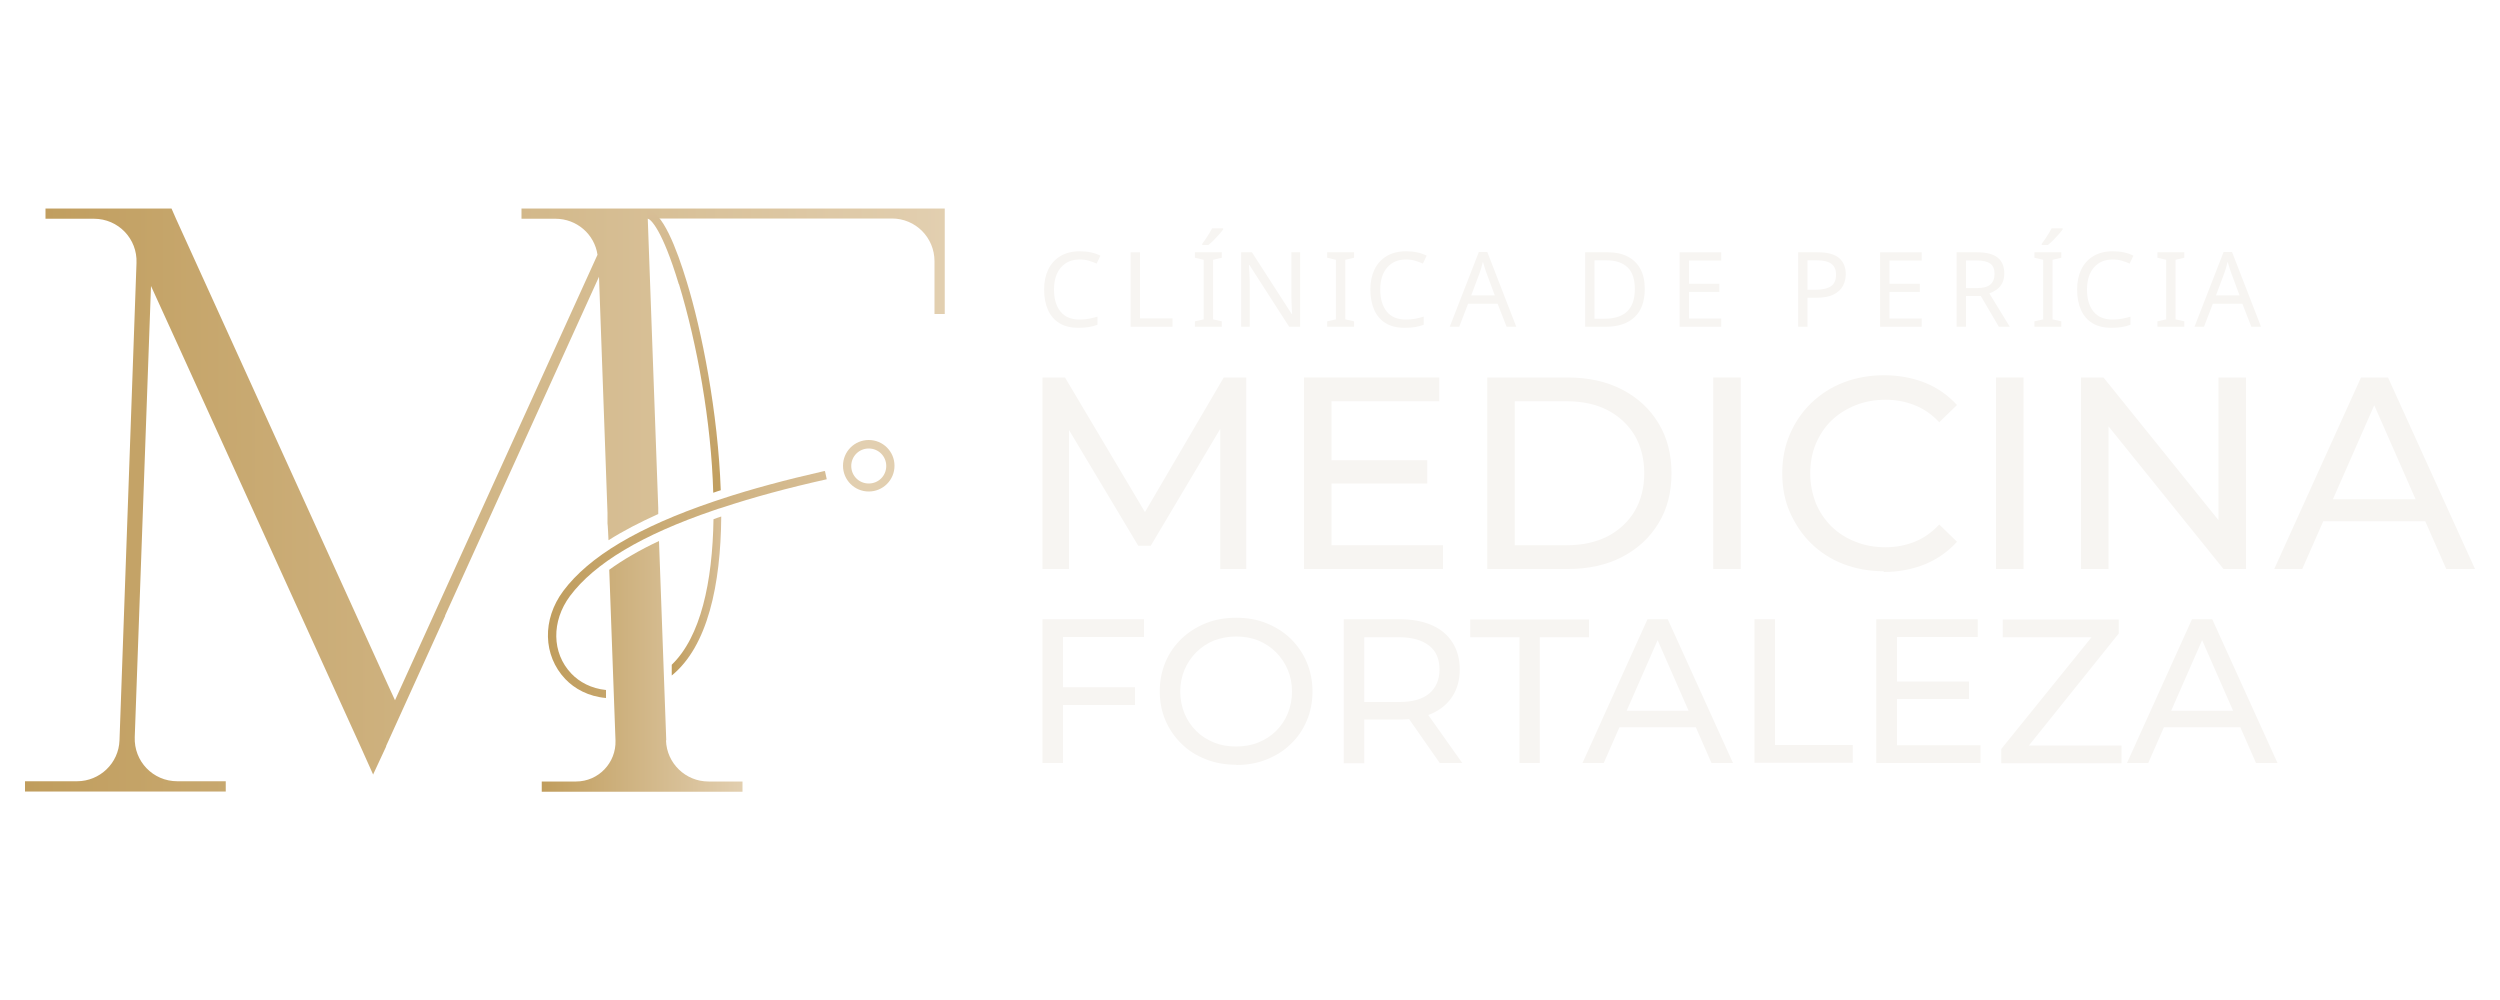
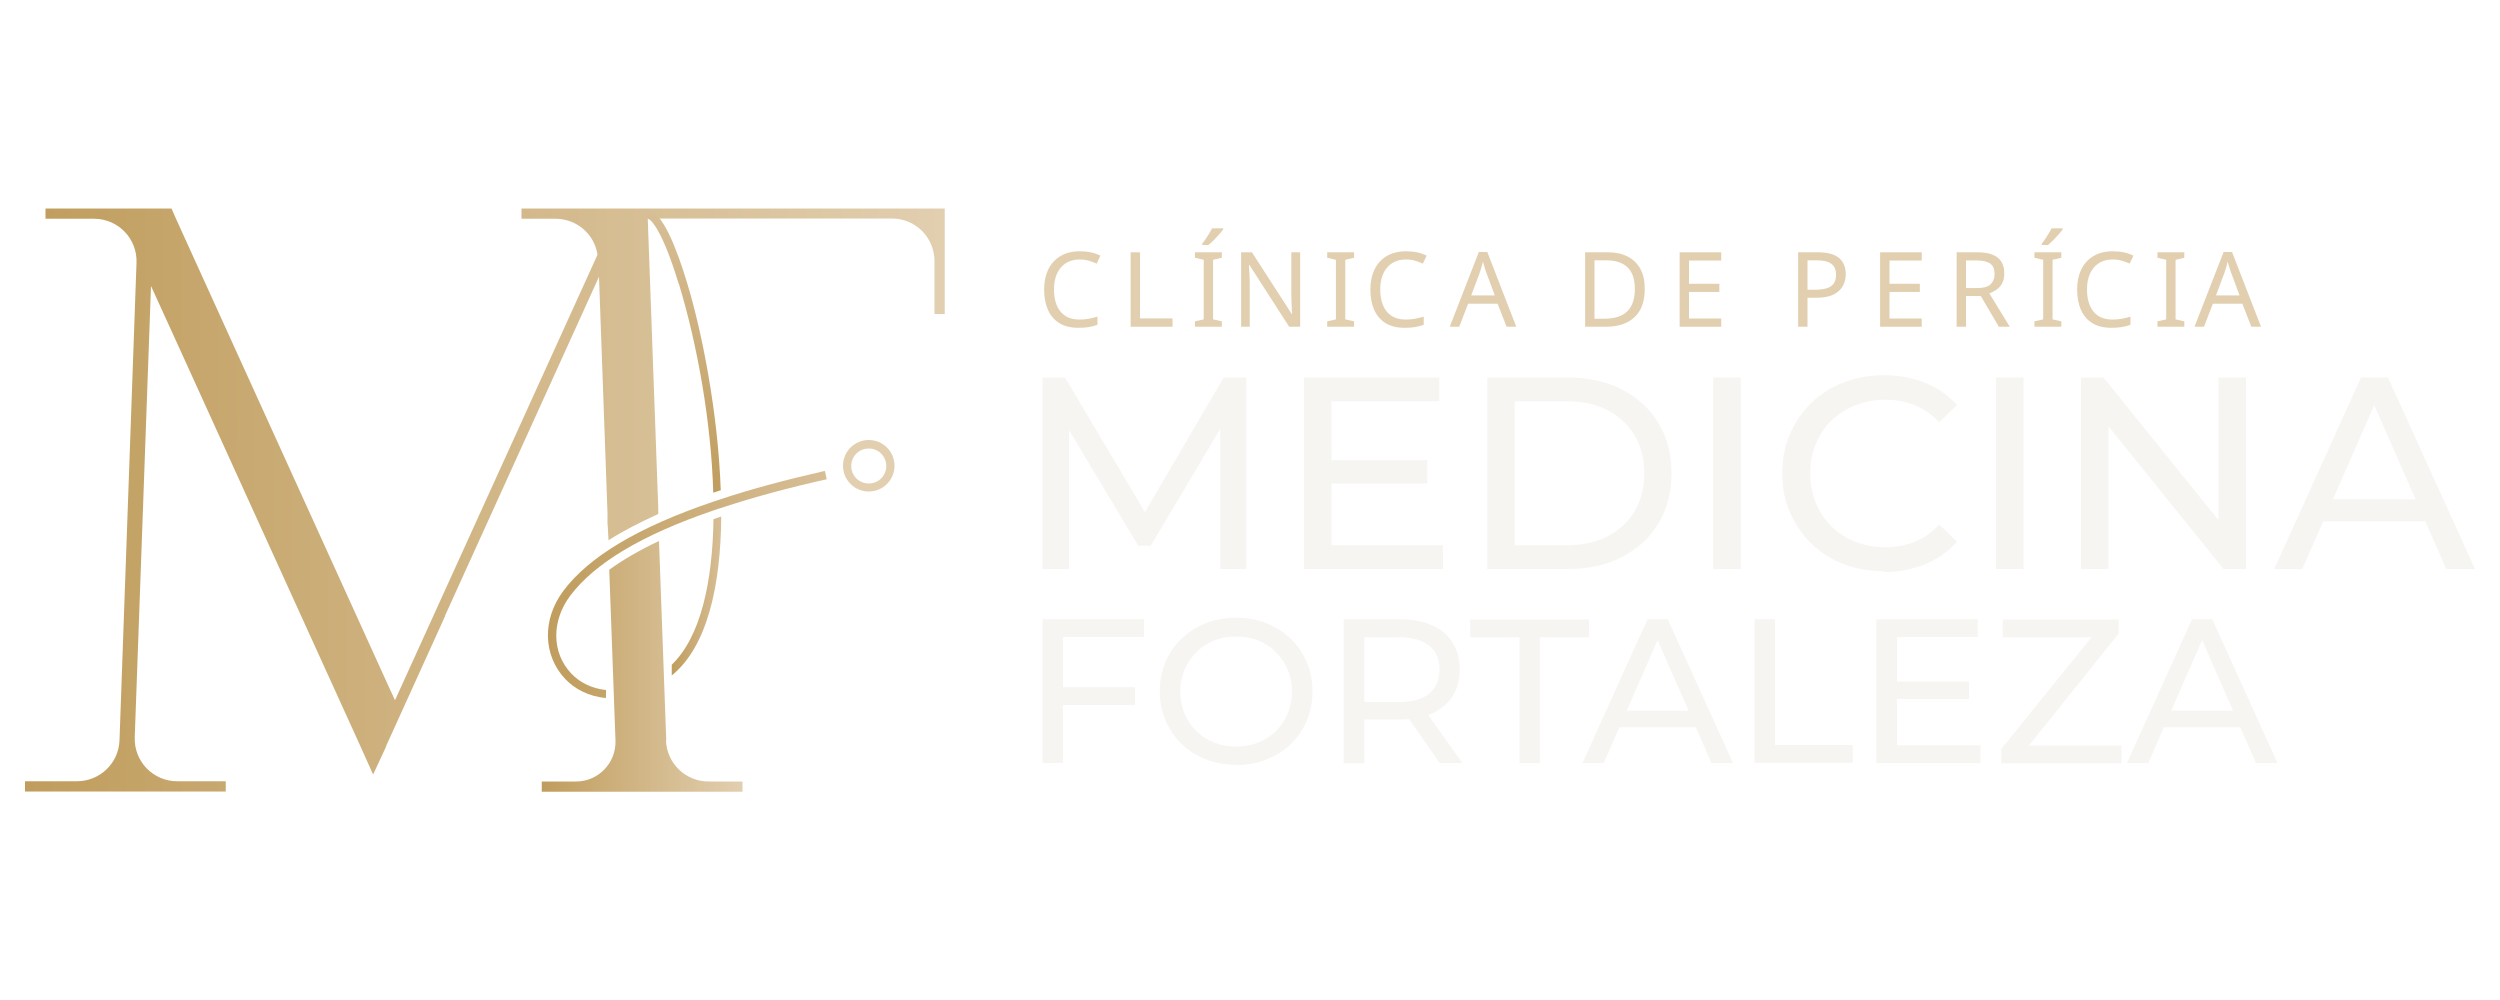
<svg xmlns="http://www.w3.org/2000/svg" id="Camada_1" version="1.1" viewBox="0 0 1000 400">
  <defs>
    <style>
      .st0 {
+         letter-spacing: 0em;
+       }
+ 
+       .st0, .st1, .st2, .st3, .st4, .st5, .st6, .st7 {
+         isolation: isolate;
+       }
+ 
+       .st0, .st1, .st3, .st4, .st5, .st6, .st8, .st7 {
+         fill: #e2cfb0;
+       }
+ 
+       .st0, .st1, .st3, .st4, .st5, .st6, .st7 {
+         font-family: Montserrat-Medium, Montserrat;
+         font-size: 41.7px;
+         font-weight: 500;
+       }
+ 
+       .st9 {
        fill: url(#Gradiente_sem_nome_5);
+       }
+ 
+       .st10 {
+         fill: url(#Gradiente_sem_nome_2);
      }

      .st1 {
        letter-spacing: .1em;
      }

-       .st1, .st2, .st3, .st4, .st5, .st6, .st7, .st8 {
-         fill: #f7f5f2;
-       }
- 
-       .st1, .st2, .st3, .st4, .st5, .st6, .st8 {
-         font-family: Montserrat-Medium, Montserrat;
-         font-size: 41.7px;
-         font-weight: 500;
-         isolation: isolate;
-       }
- 
-       .st9 {
-         fill: url(#Gradiente_sem_nome_2);
-       }
- 
-       .st2 {
-         letter-spacing: 0em;
+       .st11 {
+         fill: url(#Gradiente_sem_nome);
      }

      .st3 {
        letter-spacing: 0em;
      }

-       .st10 {
-         fill: url(#Gradiente_sem_nome);
+       .st12 {
+         fill: url(#Gradiente_sem_nome_4);
      }

      .st4 {
        letter-spacing: 0em;
      }

      .st5 {
        letter-spacing: 0em;
      }

-       .st11 {
-         fill: url(#Gradiente_sem_nome_4);
-       }
- 
      .st6 {
        letter-spacing: 0em;
-       }
- 
-       .st12 {
-         fill: #e2cfb0;
      }

      .st13 {
        fill: url(#Gradiente_sem_nome_3);
      }

-       .st8 {
+       .st7 {
        letter-spacing: 0em;
+       }
+ 
+       .st14 {
+         fill: #f7f5f2;
      }
    </style>
    <linearGradient id="Gradiente_sem_nome" data-name="Gradiente sem nome" x1="216.8" y1="135.5" x2="297.1" y2="135.5" gradientTransform="translate(0 402) scale(1 -1)" gradientUnits="userSpaceOnUse">
      <stop offset="0" stop-color="#c09d5d" />
      <stop offset="1" stop-color="#e2cfb0" />
    </linearGradient>
    <linearGradient id="Gradiente_sem_nome_2" data-name="Gradiente sem nome 2" x1="10" y1="202" x2="377.8" y2="202" gradientTransform="translate(0 402) scale(1 -1)" gradientUnits="userSpaceOnUse">
      <stop offset="0" stop-color="#c09d5d" />
      <stop offset="1" stop-color="#e2cfb0" />
    </linearGradient>
    <linearGradient id="Gradiente_sem_nome_3" data-name="Gradiente sem nome 3" x1="268.7" y1="163.6" x2="288.5" y2="163.6" gradientTransform="translate(0 402) scale(1 -1)" gradientUnits="userSpaceOnUse">
      <stop offset="0" stop-color="#c09d5d" />
      <stop offset="1" stop-color="#d7be96" />
    </linearGradient>
    <linearGradient id="Gradiente_sem_nome_4" data-name="Gradiente sem nome 4" x1="273.6" y1="204.8" x2="273.6" y2="317.8" gradientTransform="translate(0 402) scale(1 -1)" gradientUnits="userSpaceOnUse">
      <stop offset="0" stop-color="#c09d5d" />
      <stop offset="1" stop-color="#d7be96" />
    </linearGradient>
    <linearGradient id="Gradiente_sem_nome_5" data-name="Gradiente sem nome 5" x1="219.1" y1="168.1" x2="330.5" y2="168.1" gradientTransform="translate(0 402) scale(1 -1)" gradientUnits="userSpaceOnUse">
      <stop offset="0" stop-color="#c09d5d" />
      <stop offset="1" stop-color="#d7be96" />
    </linearGradient>
  </defs>
  <g>
-     <path class="st7" d="M417,227.6v-76.6h9l34.4,57.9h-4.8l33.9-57.9h9v76.6c.1,0-10.4,0-10.4,0v-60.1c-.1,0,2.4,0,2.4,0l-30.2,50.8h-5l-30.4-50.8h2.7v60.1h-10.5Z" />
-     <path class="st7" d="M532.5,218.1h44.7v9.5h-55.6v-76.6h54.1v9.5h-43.1v57.6h0ZM531.5,184.1h39.4v9.3h-39.4v-9.3Z" />
-     <path class="st7" d="M594.9,227.6v-76.6h32.3c8.2,0,15.4,1.6,21.6,4.8s11.1,7.7,14.6,13.5,5.2,12.4,5.2,20-1.7,14.3-5.2,20c-3.5,5.8-8.3,10.2-14.6,13.5-6.2,3.2-13.5,4.8-21.6,4.8h-32.3ZM605.9,218.1h20.7c6.3,0,11.8-1.2,16.5-3.6,4.6-2.4,8.2-5.8,10.8-10.1,2.5-4.3,3.8-9.4,3.8-15.1s-1.3-10.8-3.8-15.1c-2.6-4.3-6.2-7.7-10.8-10.1s-10.1-3.6-16.5-3.6h-20.7v57.6h0Z" />
-     <path class="st7" d="M685.3,227.6v-76.6h11v76.6h-11Z" />
-     <path class="st7" d="M753.5,228.5c-5.8,0-11.2-1-16.2-2.9-4.9-1.9-9.2-4.7-12.8-8.2-3.6-3.5-6.4-7.7-8.5-12.4s-3.1-10-3.1-15.7,1-10.9,3.1-15.7c2-4.7,4.9-8.9,8.5-12.4,3.7-3.5,7.9-6.3,12.9-8.2,4.9-1.9,10.3-2.9,16.2-2.9s11.4,1,16.4,3,9.2,5,12.8,8.9l-7.1,6.9c-2.9-3.1-6.2-5.4-9.8-6.8-3.7-1.5-7.5-2.2-11.7-2.2s-8.3.7-12,2.2-6.9,3.5-9.6,6.1-4.8,5.8-6.3,9.4c-1.5,3.6-2.2,7.5-2.2,11.8s.8,8.1,2.2,11.8c1.5,3.6,3.6,6.7,6.3,9.4,2.7,2.6,5.9,4.7,9.6,6.1,3.7,1.5,7.7,2.2,12,2.2s8.1-.8,11.7-2.2c3.7-1.5,6.9-3.8,9.8-6.9l7.1,6.9c-3.5,3.9-7.8,6.9-12.8,9-5,2-10.5,3.1-16.5,3.1h0Z" />
-     <path class="st7" d="M798.4,227.6v-76.6h11v76.6h-11Z" />
-     <path class="st7" d="M832.4,227.6v-76.6h9l50.7,62.9h-4.7v-62.9h11v76.6h-9l-50.7-62.9h4.7v62.9h-11Z" />
-     <path class="st7" d="M909.7,227.6l34.7-76.6h10.8l34.8,76.6h-11.5l-31-70.5h4.4l-31,70.5h-11.3ZM924.4,208.5l3-8.8h43.1l3.2,8.8h-49.3Z" />
+     <path class="st14" d="M417,227.6v-76.6h9l34.4,57.9h-4.8l33.9-57.9h9v76.6c.1,0-10.4,0-10.4,0v-60.1c-.1,0,2.4,0,2.4,0l-30.2,50.8h-5l-30.4-50.8h2.7v60.1h-10.5Z" />
+     <path class="st14" d="M532.5,218.1h44.7v9.5h-55.6v-76.6h54.1v9.5h-43.1v57.6h0ZM531.5,184.1h39.4v9.3h-39.4v-9.3Z" />
+     <path class="st14" d="M594.9,227.6v-76.6h32.3c8.2,0,15.4,1.6,21.6,4.8s11.1,7.7,14.6,13.5,5.2,12.4,5.2,20-1.7,14.3-5.2,20c-3.5,5.8-8.3,10.2-14.6,13.5-6.2,3.2-13.5,4.8-21.6,4.8h-32.3ZM605.9,218.1h20.7c6.3,0,11.8-1.2,16.5-3.6,4.6-2.4,8.2-5.8,10.8-10.1,2.5-4.3,3.8-9.4,3.8-15.1s-1.3-10.8-3.8-15.1c-2.6-4.3-6.2-7.7-10.8-10.1s-10.1-3.6-16.5-3.6h-20.7v57.6h0Z" />
+     <path class="st14" d="M685.3,227.6v-76.6h11v76.6h-11Z" />
+     <path class="st14" d="M753.5,228.5c-5.8,0-11.2-1-16.2-2.9-4.9-1.9-9.2-4.7-12.8-8.2-3.6-3.5-6.4-7.7-8.5-12.4s-3.1-10-3.1-15.7,1-10.9,3.1-15.7c2-4.7,4.9-8.9,8.5-12.4,3.7-3.5,7.9-6.3,12.9-8.2,4.9-1.9,10.3-2.9,16.2-2.9s11.4,1,16.4,3,9.2,5,12.8,8.9l-7.1,6.9c-2.9-3.1-6.2-5.4-9.8-6.8-3.7-1.5-7.5-2.2-11.7-2.2s-8.3.7-12,2.2-6.9,3.5-9.6,6.1-4.8,5.8-6.3,9.4c-1.5,3.6-2.2,7.5-2.2,11.8s.8,8.1,2.2,11.8c1.5,3.6,3.6,6.7,6.3,9.4,2.7,2.6,5.9,4.7,9.6,6.1,3.7,1.5,7.7,2.2,12,2.2s8.1-.8,11.7-2.2c3.7-1.5,6.9-3.8,9.8-6.9l7.1,6.9c-3.5,3.9-7.8,6.9-12.8,9-5,2-10.5,3.1-16.5,3.1h0Z" />
+     <path class="st14" d="M798.4,227.6v-76.6h11v76.6h-11Z" />
+     <path class="st14" d="M832.4,227.6v-76.6h9l50.7,62.9h-4.7v-62.9h11v76.6h-9l-50.7-62.9h4.7v62.9h-11Z" />
+     <path class="st14" d="M909.7,227.6l34.7-76.6h10.8l34.8,76.6h-11.5l-31-70.5h4.4l-31,70.5h-11.3ZM924.4,208.5l3-8.8h43.1l3.2,8.8h-49.3Z" />
  </g>
  <g>
-     <path class="st7" d="M425.2,305.2h-8.2v-57.5h40.6v7.1h-32.4v50.3ZM424.4,274.9h29.6v7.1h-29.6v-7.1h0Z" />
-     <path class="st7" d="M494.5,305.9c-4.4,0-8.4-.7-12.2-2.2s-7-3.5-9.7-6.2c-2.7-2.6-4.9-5.8-6.4-9.3s-2.3-7.4-2.3-11.7.8-8.1,2.3-11.7,3.7-6.7,6.4-9.3c2.7-2.6,6-4.7,9.7-6.2s7.8-2.2,12.2-2.2,8.4.7,12.1,2.2,6.9,3.5,9.7,6.2c2.7,2.7,4.9,5.8,6.4,9.4,1.5,3.6,2.3,7.5,2.3,11.7s-.8,8.2-2.3,11.7-3.6,6.7-6.4,9.3c-2.7,2.7-6,4.7-9.7,6.2s-7.8,2.2-12.1,2.2h0ZM494.4,298.6c3.2,0,6.2-.5,8.9-1.6s5.1-2.6,7.1-4.6c2-2,3.6-4.3,4.7-7s1.7-5.6,1.7-8.8-.6-6.1-1.7-8.7-2.7-5-4.7-7c-2-2-4.4-3.6-7.1-4.7-2.7-1.1-5.7-1.6-8.9-1.6s-6.1.6-8.8,1.6c-2.7,1.1-5.1,2.7-7.1,4.7-2,2-3.6,4.4-4.7,7s-1.7,5.6-1.7,8.7.6,6.1,1.7,8.8,2.7,5,4.7,7,4.4,3.5,7.1,4.6,5.6,1.6,8.8,1.6h0Z" />
-     <path class="st7" d="M537.5,305.2v-57.5h22.4c5,0,9.3.8,12.9,2.4,3.6,1.6,6.3,3.9,8.2,6.9,1.9,3,2.9,6.6,2.9,10.8s-1,7.7-2.9,10.7c-1.9,3-4.7,5.3-8.2,6.9s-7.8,2.4-12.9,2.4h-17.9l3.7-3.8v21.3h-8.2,0ZM545.7,284.8l-3.7-4h17.7c5.3,0,9.2-1.1,12-3.4,2.7-2.3,4.1-5.5,4.1-9.6s-1.3-7.3-4.1-9.5-6.7-3.4-12-3.4h-17.7l3.7-4.1v34h0ZM575.9,305.2l-14.6-20.9h8.8l14.8,20.9h-9Z" />
-     <path class="st7" d="M607.8,305.2v-50.3h-19.7v-7.1h47.5v7.1h-19.7v50.3h-8.1,0Z" />
-     <path class="st7" d="M633,305.2l26-57.5h8.1l26.1,57.5h-8.6l-23.2-52.9h3.3l-23.2,52.9h-8.5ZM644,290.9l2.2-6.6h32.3l2.4,6.6h-37,0Z" />
-     <path class="st7" d="M701.8,305.2v-57.5h8.2v50.3h31.1v7.1h-39.3Z" />
-     <path class="st7" d="M758.7,298.1h33.5v7.1h-41.7v-57.5h40.6v7.1h-32.3v43.2ZM758,272.6h29.6v7h-29.6v-7Z" />
-     <path class="st7" d="M800.5,305.2v-5.6l38.7-47.9.9,3.2h-39v-7.1h46.4v5.6l-38.5,48-1-3.2h40.6v7.1h-48,0Z" />
-     <path class="st7" d="M850.8,305.2l26-57.5h8.1l26.1,57.5h-8.6l-23.2-52.9h3.3l-23.2,52.9h-8.5ZM861.9,290.9l2.2-6.6h32.3l2.4,6.6h-37,0Z" />
+     <path class="st14" d="M425.2,305.2h-8.2v-57.5h40.6v7.1h-32.4v50.3ZM424.4,274.9h29.6v7.1h-29.6v-7.1h0Z" />
+     <path class="st14" d="M494.5,305.9c-4.4,0-8.4-.7-12.2-2.2s-7-3.5-9.7-6.2c-2.7-2.6-4.9-5.8-6.4-9.3s-2.3-7.4-2.3-11.7.8-8.1,2.3-11.7,3.7-6.7,6.4-9.3c2.7-2.6,6-4.7,9.7-6.2s7.8-2.2,12.2-2.2,8.4.7,12.1,2.2,6.9,3.5,9.7,6.2c2.7,2.7,4.9,5.8,6.4,9.4,1.5,3.6,2.3,7.5,2.3,11.7s-.8,8.2-2.3,11.7-3.6,6.7-6.4,9.3c-2.7,2.7-6,4.7-9.7,6.2s-7.8,2.2-12.1,2.2h0ZM494.4,298.6c3.2,0,6.2-.5,8.9-1.6s5.1-2.6,7.1-4.6c2-2,3.6-4.3,4.7-7s1.7-5.6,1.7-8.8-.6-6.1-1.7-8.7-2.7-5-4.7-7c-2-2-4.4-3.6-7.1-4.7-2.7-1.1-5.7-1.6-8.9-1.6s-6.1.6-8.8,1.6c-2.7,1.1-5.1,2.7-7.1,4.7-2,2-3.6,4.4-4.7,7s-1.7,5.6-1.7,8.7.6,6.1,1.7,8.8,2.7,5,4.7,7,4.4,3.5,7.1,4.6,5.6,1.6,8.8,1.6h0Z" />
+     <path class="st14" d="M537.5,305.2v-57.5h22.4c5,0,9.3.8,12.9,2.4,3.6,1.6,6.3,3.9,8.2,6.9,1.9,3,2.9,6.6,2.9,10.8s-1,7.7-2.9,10.7c-1.9,3-4.7,5.3-8.2,6.9s-7.8,2.4-12.9,2.4h-17.9l3.7-3.8v21.3h-8.2,0ZM545.7,284.8l-3.7-4h17.7c5.3,0,9.2-1.1,12-3.4,2.7-2.3,4.1-5.5,4.1-9.6s-1.3-7.3-4.1-9.5-6.7-3.4-12-3.4h-17.7l3.7-4.1v34h0ZM575.9,305.2l-14.6-20.9h8.8l14.8,20.9h-9Z" />
+     <path class="st14" d="M607.8,305.2v-50.3h-19.7v-7.1h47.5v7.1h-19.7v50.3h-8.1,0Z" />
+     <path class="st14" d="M633,305.2l26-57.5h8.1l26.1,57.5h-8.6l-23.2-52.9h3.3l-23.2,52.9h-8.5ZM644,290.9l2.2-6.6h32.3l2.4,6.6h-37,0Z" />
+     <path class="st14" d="M701.8,305.2v-57.5h8.2v50.3h31.1v7.1h-39.3Z" />
+     <path class="st14" d="M758.7,298.1h33.5v7.1h-41.7v-57.5h40.6v7.1h-32.3v43.2ZM758,272.6h29.6v7h-29.6v-7Z" />
+     <path class="st14" d="M800.5,305.2v-5.6l38.7-47.9.9,3.2h-39v-7.1h46.4v5.6l-38.5,48-1-3.2h40.6v7.1h-48,0Z" />
+     <path class="st14" d="M850.8,305.2l26-57.5h8.1l26.1,57.5h-8.6l-23.2-52.9h3.3l-23.2,52.9h-8.5ZM861.9,290.9l2.2-6.6h32.3l2.4,6.6h-37,0Z" />
  </g>
  <g>
    <g>
-       <path class="st10" d="M266.5,296.1l-2.9-79.7c-7.7,3.6-14.4,7.5-19.9,11.5l2.5,68.3c.3,8.9-6.8,16.4-15.8,16.4h-13.7v4.1h80.3v-4.1h-13.6c-9.2,0-16.7-7.3-17-16.4Z" />
-       <path class="st9" d="M208.6,83.4v4.1h13.6c8.5,0,15.6,6.2,16.8,14.4l-81,178.2-2.9-6.3L70.4,87.5l-1.8-4.1H18.2v4.1h19.4c9.7,0,17.4,8,17,17.7l-6.8,190.9c-.3,9.2-7.9,16.4-17,16.4H10v4.1h80.3v-4.1h-19.4c-9.7,0-17.4-8-17-17.7l6.5-180.4,11.4,25h0l72.6,159.6,2.6,5.8,2.2,4.9v.2c0,0,5.3-11.4,5.3-11.4h-.1c0,0,23.7-52.2,23.7-52.2h-.1c0,0,61.6-135.6,61.6-135.6l3.4,94.5v4.2c.1,0,.4,6.7.4,6.7,5.8-3.7,12.4-7.1,19.9-10.5v-2.4c0,0-4.2-115.8-4.2-115.8h97.7c9.4,0,17,7.6,17,17.1v21.1h4.1v-42.2h-169.2Z" />
+       <path class="st11" d="M266.5,296.1l-2.9-79.7c-7.7,3.6-14.4,7.5-19.9,11.5l2.5,68.3c.3,8.9-6.8,16.4-15.8,16.4h-13.7v4.1h80.3v-4.1h-13.6c-9.2,0-16.7-7.3-17-16.4Z" />
+       <path class="st10" d="M208.6,83.4v4.1h13.6c8.5,0,15.6,6.2,16.8,14.4l-81,178.2-2.9-6.3L70.4,87.5l-1.8-4.1H18.2v4.1h19.4c9.7,0,17.4,8,17,17.7l-6.8,190.9c-.3,9.2-7.9,16.4-17,16.4H10v4.1h80.3v-4.1h-19.4c-9.7,0-17.4-8-17-17.7l6.5-180.4,11.4,25h0l72.6,159.6,2.6,5.8,2.2,4.9v.2c0,0,5.3-11.4,5.3-11.4h-.1c0,0,23.7-52.2,23.7-52.2h-.1c0,0,61.6-135.6,61.6-135.6l3.4,94.5v4.2c.1,0,.4,6.7.4,6.7,5.8-3.7,12.4-7.1,19.9-10.5v-2.4c0,0-4.2-115.8-4.2-115.8h97.7c9.4,0,17,7.6,17,17.1v21.1h4.1v-42.2h-169.2Z" />
    </g>
    <path class="st13" d="M285.4,207.7c-.4,25.1-5.1,47-16.7,58.2v4.3c14.4-11.7,19.6-36.4,19.8-63.6-1,.3-2,.7-3.1,1.1h0Z" />
-     <path class="st11" d="M271.6,113.7c7.2,23.7,12.9,54.9,13.7,83.4,1-.4,2.1-.7,3-1-1.1-31.2-7.6-63.9-13.6-83.4-4-13.2-9.9-28.6-15.8-28.6v3.3c1.3,0,6,4.4,12.6,26.2h0Z" />
-     <path class="st0" d="M329.8,188.4c-15.4,3.5-29.2,7.2-41.3,11.2-1,.3-1.9.6-3,1-30.1,10.2-49.9,22-60.2,35.8-8.5,11.4-8.1,25.8.8,35.2,3.7,3.9,9.3,7,16.3,7.6v-3.2c-5.9-.6-10.7-3.2-13.9-6.6-7.8-8.2-8-20.9-.5-31,9.8-13.1,28.8-24.5,57.6-34.3.8-.3,2.3-.8,3.1-1,12.3-4.1,26.3-7.9,42-11.4l-.7-3.2h0Z" />
-     <path class="st12" d="M347.5,176c-5.7,0-10.3,4.6-10.3,10.3s4.6,10.3,10.3,10.3,10.3-4.6,10.3-10.3-4.6-10.3-10.3-10.3ZM347.5,193.4c-3.9,0-7-3.1-7-7s3.1-7,7-7,7,3.1,7,7-3.1,7-7,7Z" />
+     <path class="st12" d="M271.6,113.7c7.2,23.7,12.9,54.9,13.7,83.4,1-.4,2.1-.7,3-1-1.1-31.2-7.6-63.9-13.6-83.4-4-13.2-9.9-28.6-15.8-28.6v3.3c1.3,0,6,4.4,12.6,26.2h0Z" />
+     <path class="st9" d="M329.8,188.4c-15.4,3.5-29.2,7.2-41.3,11.2-1,.3-1.9.6-3,1-30.1,10.2-49.9,22-60.2,35.8-8.5,11.4-8.1,25.8.8,35.2,3.7,3.9,9.3,7,16.3,7.6v-3.2c-5.9-.6-10.7-3.2-13.9-6.6-7.8-8.2-8-20.9-.5-31,9.8-13.1,28.8-24.5,57.6-34.3.8-.3,2.3-.8,3.1-1,12.3-4.1,26.3-7.9,42-11.4l-.7-3.2h0Z" />
+     <path class="st8" d="M347.5,176c-5.7,0-10.3,4.6-10.3,10.3s4.6,10.3,10.3,10.3,10.3-4.6,10.3-10.3-4.6-10.3-10.3-10.3ZM347.5,193.4c-3.9,0-7-3.1-7-7s3.1-7,7-7,7,3.1,7,7-3.1,7-7,7Z" />
  </g>
-   <g>
-     <text class="st8" transform="translate(415.1 130.7)">
+   <g class="st2">
+     <text class="st4" transform="translate(415.1 130.7)">
      <tspan x="0" y="0">C</tspan>
    </text>
-     <text class="st3" transform="translate(448.2 130.7)">
+     <text class="st0" transform="translate(448.2 130.7)">
      <tspan x="0" y="0">L</tspan>
    </text>
-     <text class="st5" transform="translate(476.3 130.7)">
+     <text class="st7" transform="translate(476.3 130.7)">
      <tspan x="0" y="0">Í</tspan>
    </text>
-     <text class="st8" transform="translate(492.4 130.7)">
+     <text class="st4" transform="translate(492.4 130.7)">
      <tspan x="0" y="0">N</tspan>
    </text>
-     <text class="st5" transform="translate(529.2 130.7)">
+     <text class="st7" transform="translate(529.2 130.7)">
      <tspan x="0" y="0">I</tspan>
    </text>
    <text class="st1" transform="translate(545.6 130.7)">
      <tspan x="0" y="0">C</tspan>
    </text>
-     <text class="st2" transform="translate(579.9 130.7)">
+     <text class="st3" transform="translate(579.9 130.7)">
      <tspan x="0" y="0">A </tspan>
    </text>
-     <text class="st3" transform="translate(630 130.7)">
+     <text class="st0" transform="translate(630 130.7)">
      <tspan x="0" y="0">D</tspan>
    </text>
    <text class="st1" transform="translate(667.8 130.7)">
      <tspan x="0" y="0">E </tspan>
    </text>
-     <text class="st8" transform="translate(715.2 130.7)">
+     <text class="st4" transform="translate(715.2 130.7)">
      <tspan x="0" y="0">P</tspan>
    </text>
-     <text class="st6" transform="translate(748 130.7)">
+     <text class="st5" transform="translate(748 130.7)">
      <tspan x="0" y="0">E</tspan>
    </text>
-     <text class="st3" transform="translate(778.6 130.7)">
+     <text class="st0" transform="translate(778.6 130.7)">
      <tspan x="0" y="0">R</tspan>
    </text>
-     <text class="st5" transform="translate(812.1 130.7)">
+     <text class="st7" transform="translate(812.1 130.7)">
      <tspan x="0" y="0">Í</tspan>
    </text>
-     <text class="st8" transform="translate(828.3 130.7)">
+     <text class="st4" transform="translate(828.3 130.7)">
      <tspan x="0" y="0">C</tspan>
    </text>
-     <text class="st4" transform="translate(861.3 130.7)">
+     <text class="st6" transform="translate(861.3 130.7)">
      <tspan x="0" y="0">I</tspan>
    </text>
-     <text class="st2" transform="translate(877.8 130.7)">
+     <text class="st3" transform="translate(877.8 130.7)">
      <tspan x="0" y="0">A</tspan>
    </text>
  </g>
</svg>
